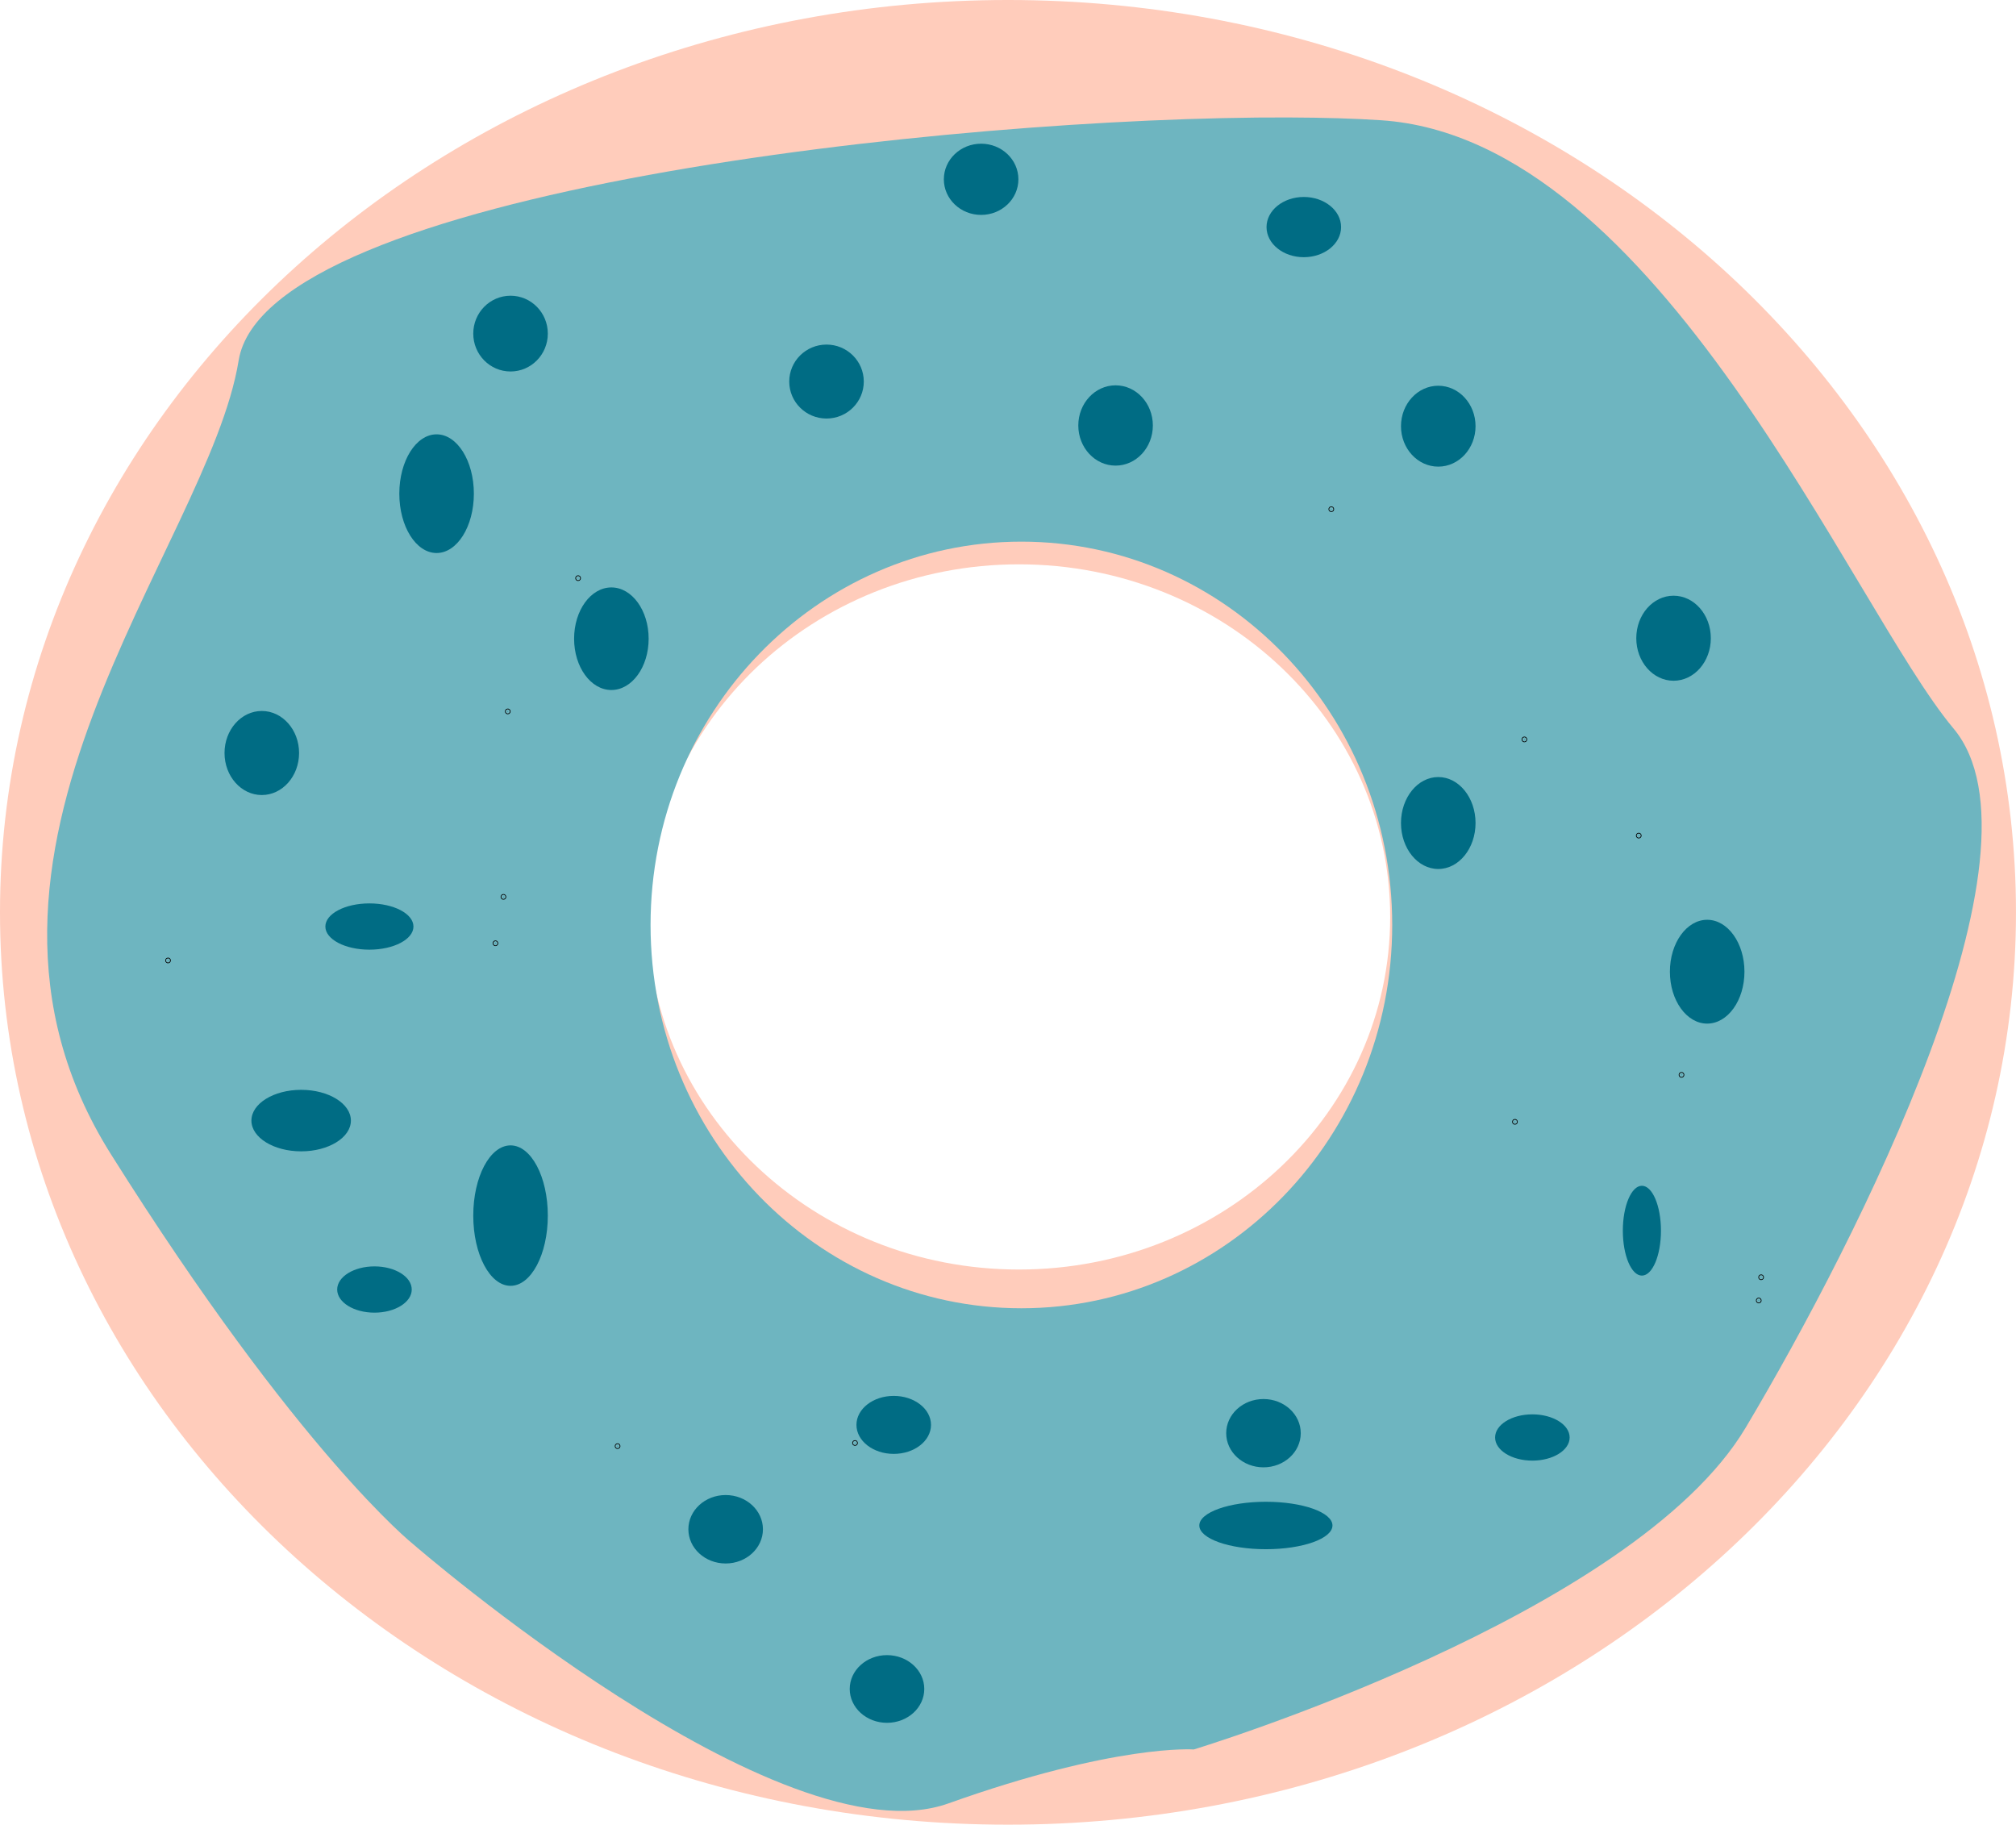
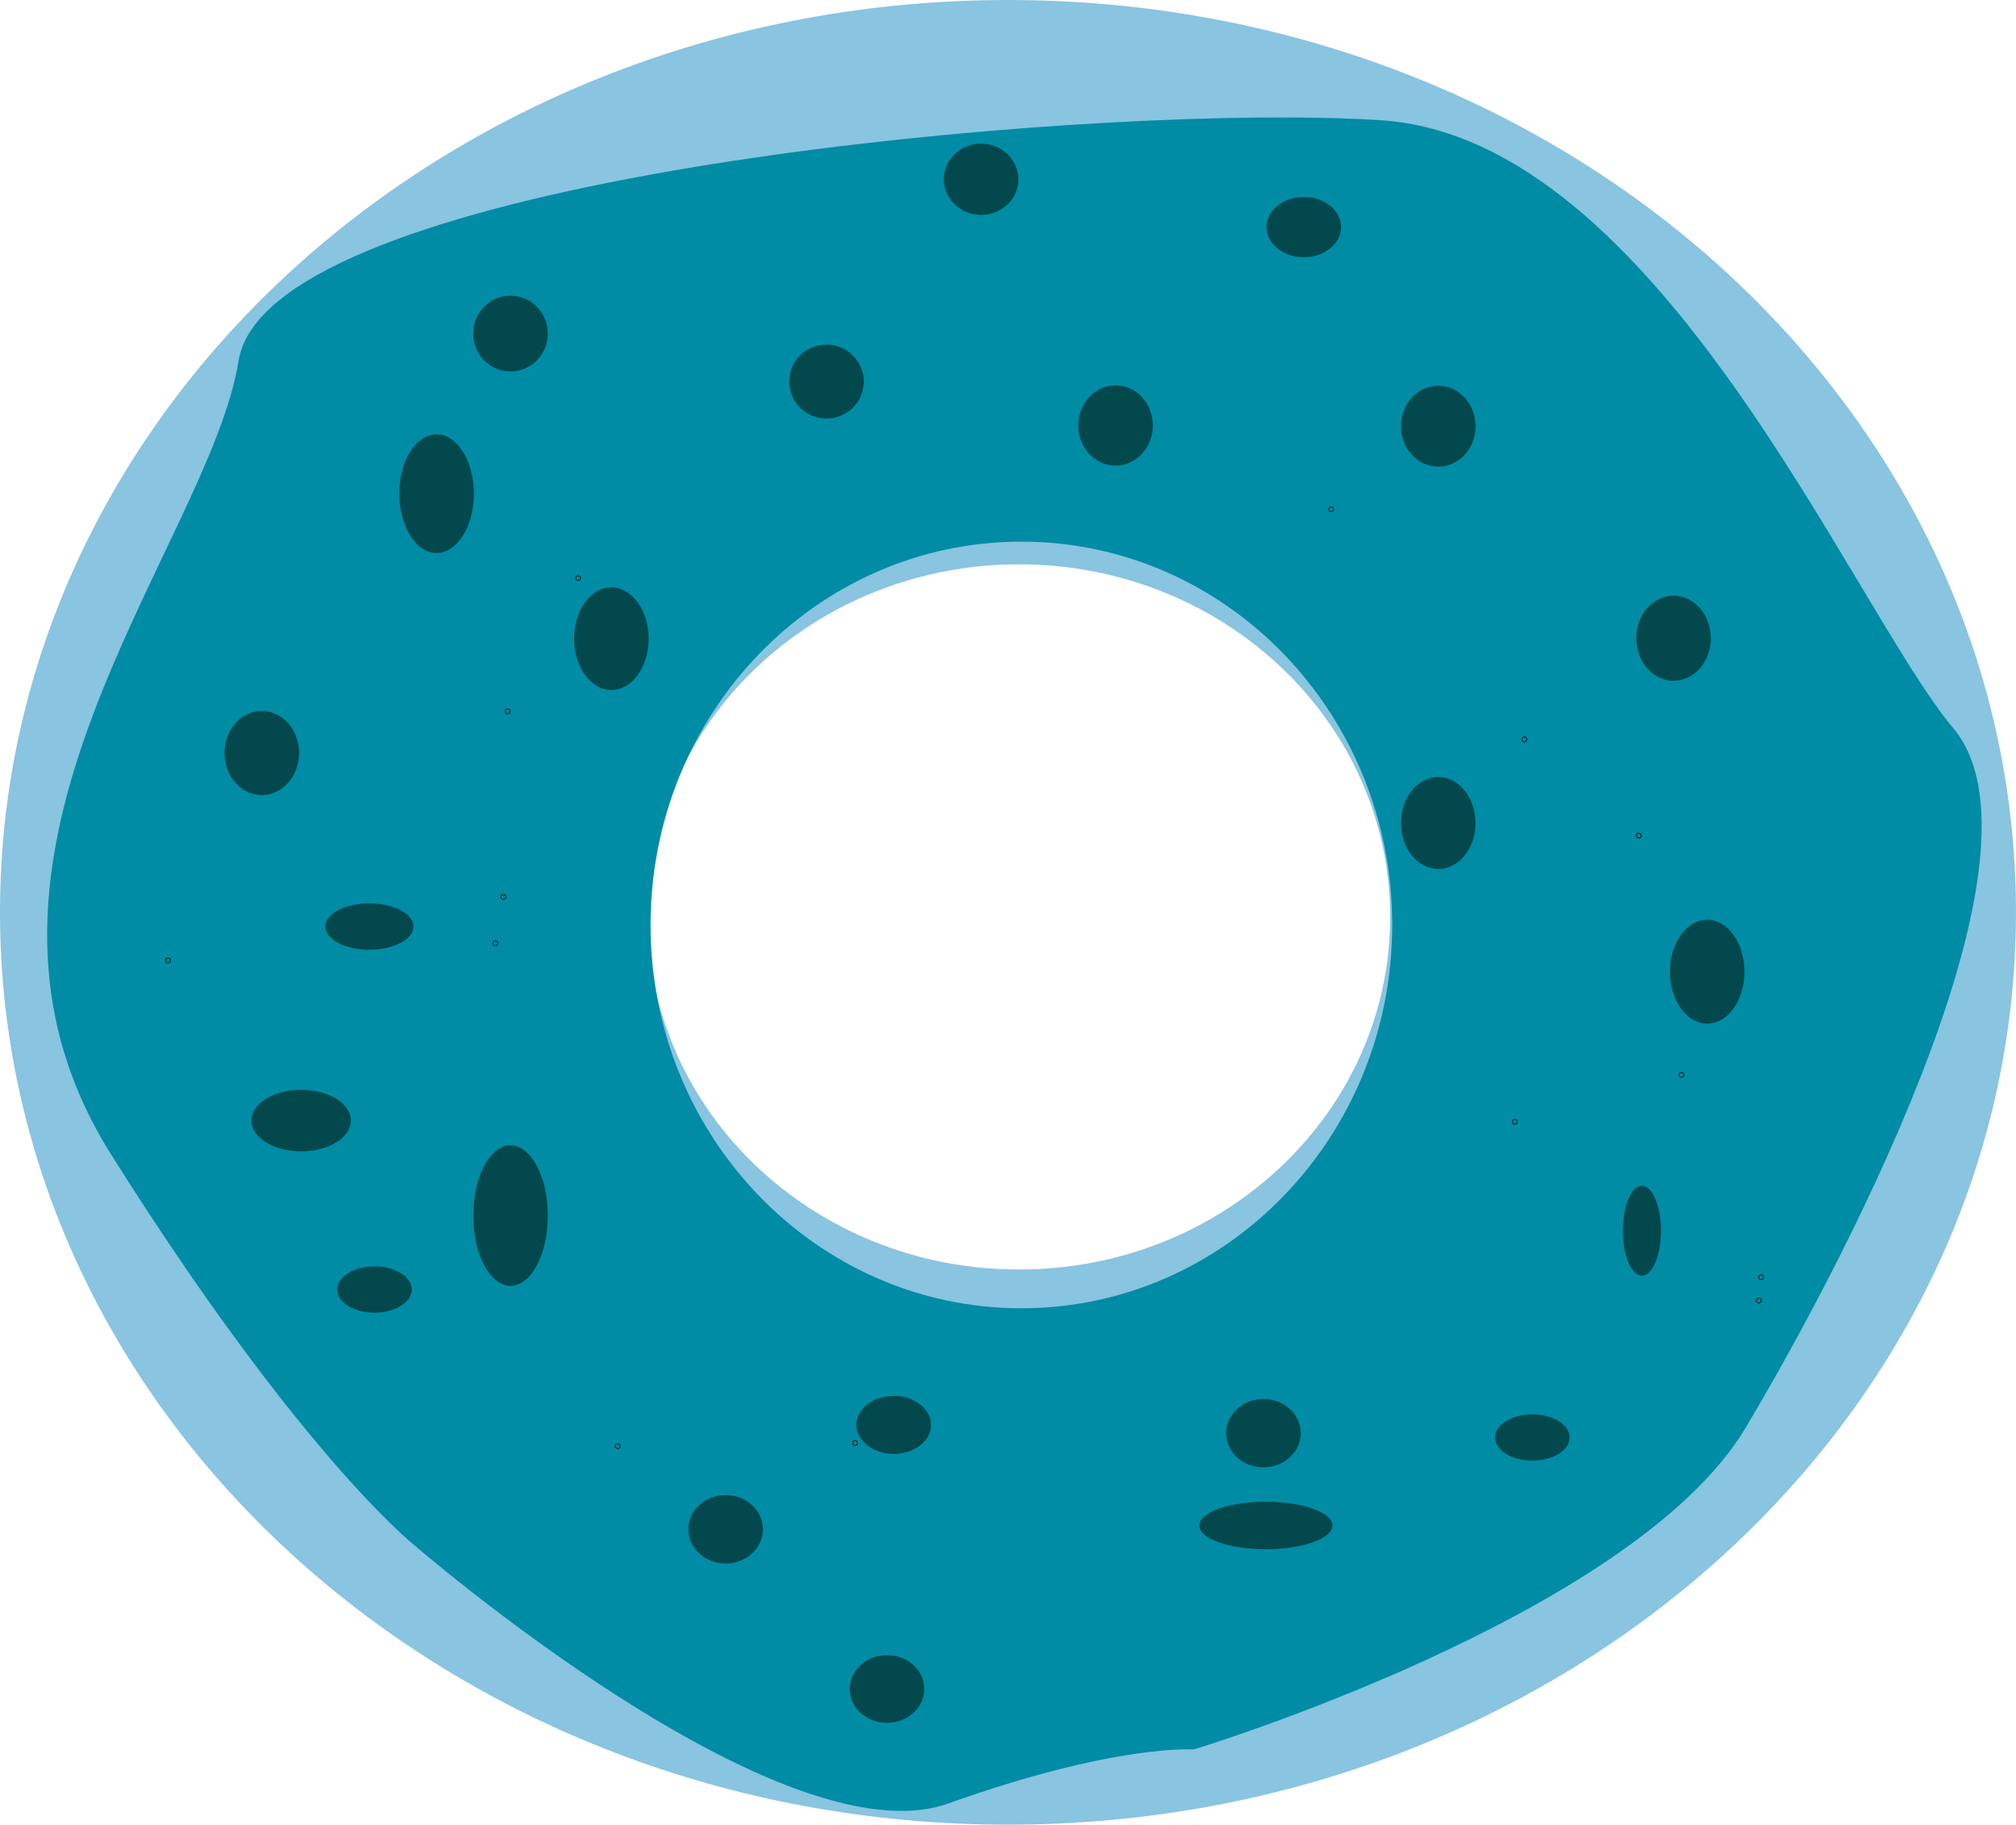
<svg xmlns="http://www.w3.org/2000/svg" width="106.921mm" height="96.768mm" viewBox="0 0 106.921 96.768" version="1.1" id="svg5">
  <defs id="defs2" />
  <g id="layer1" transform="translate(-52.43194,-80.28812)">
-     <path id="path111" style="fill:#ffccbb;fill-opacity:1;stroke-width:0.265" d="m 105.892,80.288 a 53.46,48.384 0 0 0 -53.46,48.384 53.46,48.384 0 0 0 53.46,48.384 53.46,48.384 0 0 0 53.46,-48.384 53.46,48.384 0 0 0 -53.46,-48.384 z m 0.58,29.928 a 19.69,18.7 0 0 1 19.69,18.7 19.69,18.7 0 0 1 -19.69,18.699 19.69,18.7 0 0 1 -19.69,-18.699 19.69,18.7 0 0 1 19.69,-18.7 z" />
-     <path id="path2844" style="fill:#6eb5c0;fill-opacity:1;stroke-width:0.265" d="m 120.816,86.517 c -17.808,-0.063 -54.272,3.907 -55.727,12.888 -1.605,9.91 -16.757,26.219 -6.779,42.086 9.978,15.866 16.031,20.686 16.031,20.686 0,0 19.498,16.925 28.385,13.753 8.887,-3.172 13.019,-2.863 13.019,-2.863 0,0 23.317,-7.07 29.275,-17.073 5.957,-10.003 16.411,-30.646 11.011,-37.082 -5.4,-6.437 -15.589,-31.267 -30.346,-32.246 -1.383,-0.092 -3.026,-0.142 -4.868,-0.148 z m -14.213,22.496 a 19.667,20.328 0 0 1 19.667,20.328 19.667,20.328 0 0 1 -19.667,20.328 19.667,20.328 0 0 1 -19.668,-20.328 19.667,20.328 0 0 1 19.668,-20.328 z" />
-     <ellipse style="fill:#006c84;fill-opacity:1;stroke-width:0.264" id="path3799-869" cx="139.512" cy="145.555" rx="1.011" ry="2.382" />
-     <ellipse style="fill:#006c84;fill-opacity:1;stroke-width:0.357" id="path3799-06" cx="66.317" cy="120.222" rx="1.977" ry="2.229" />
-     <ellipse style="fill:#006c84;fill-opacity:1;stroke-width:0.352" id="path3799-31" cx="68.404" cy="139.716" rx="2.638" ry="1.631" />
-     <ellipse style="fill:#006c84;fill-opacity:1;stroke-width:0.339" id="path3799-6" cx="79.509" cy="97.98" rx="1.977" ry="2.009" />
-     <ellipse style="fill:#006c84;fill-opacity:1;stroke-width:0.328" id="path3799-38" cx="104.467" cy="89.797" rx="1.977" ry="1.888" />
-     <ellipse style="fill:#006c84;fill-opacity:1;stroke-width:0.358" id="path3799-59" cx="119.57" cy="161.189" rx="3.531" ry="1.258" />
-     <ellipse style="fill:#006c84;fill-opacity:1;stroke-width:0.302" id="path3799-88" cx="121.581" cy="92.331" rx="1.977" ry="1.597" />
-     <ellipse style="fill:#006c84;fill-opacity:1;stroke-width:0.322" id="path3799-106" cx="90.918" cy="161.389" rx="1.977" ry="1.815" />
-     <ellipse style="fill:#006c84;fill-opacity:1;stroke-width:0.296" id="path3799-13" cx="99.832" cy="155.854" rx="1.977" ry="1.538" />
-     <ellipse style="fill:#006c84;fill-opacity:1;stroke-width:0.32" id="path3799-9" cx="99.475" cy="169.859" rx="1.977" ry="1.795" />
-     <ellipse style="fill:#006c84;fill-opacity:1;stroke-width:0.461" id="path3799-10" cx="79.509" cy="144.755" rx="1.977" ry="3.724" />
-     <ellipse style="fill:#006c84;fill-opacity:1;stroke-width:0.424" id="path3799-86" cx="75.587" cy="106.469" rx="1.977" ry="3.147" />
-     <ellipse style="fill:#006c84;fill-opacity:1;stroke-width:0.335" id="path3799-3" cx="96.267" cy="100.523" rx="1.977" ry="1.961" />
-     <ellipse style="fill:#006c84;fill-opacity:1;stroke-width:0.35" id="path3799-74" cx="128.712" cy="102.89" rx="1.977" ry="2.145" />
-     <ellipse style="fill:#006c84;fill-opacity:1;stroke-width:0.359" id="path3799-00" cx="141.191" cy="114.135" rx="1.977" ry="2.255" />
-     <ellipse style="fill:#006c84;fill-opacity:1;stroke-width:0.396" id="path3799-08" cx="142.974" cy="131.82" rx="1.977" ry="2.753" />
-     <ellipse style="fill:#006c84;fill-opacity:1;stroke-width:0.288" id="path3799-1" cx="72.024" cy="129.425" rx="2.336" ry="1.227" />
-     <ellipse style="fill:#006c84;fill-opacity:1;stroke-width:0.394" id="path3799-0" cx="84.857" cy="114.161" rx="1.977" ry="2.72" />
-     <ellipse style="fill:#006c84;fill-opacity:1;stroke-width:0.349" id="path3799-79" cx="111.598" cy="102.852" rx="1.977" ry="2.129" />
-     <ellipse style="fill:#006c84;fill-opacity:1;stroke-width:0.373" id="path3799-5" cx="128.712" cy="123.935" rx="1.977" ry="2.438" />
-     <ellipse style="fill:#006c84;fill-opacity:1;stroke-width:0.322" id="path3799-7" cx="119.442" cy="156.294" rx="1.977" ry="1.811" />
-     <ellipse style="fill:#006c84;fill-opacity:1;stroke-width:0.265" id="path3799-8" cx="133.703" cy="156.522" rx="1.977" ry="1.227" />
-     <ellipse style="fill:#006c84;fill-opacity:1;stroke-width:0.265" id="path3799" cx="72.292" cy="148.675" rx="1.977" ry="1.227" />
-     <circle id="path4956" style="fill:#006c84;stroke:#000000;stroke-width:0.265" cx="85.186" cy="156.981" r="0.017" />
-     <circle id="path4958" style="fill:#006c84;stroke:#000000;stroke-width:0.265" cx="97.779" cy="156.814" r="0.017" />
-     <circle id="path4960" style="fill:#006c84;stroke:#000000;stroke-width:0.265" cx="145.709" cy="149.257" r="0.017" />
-     <circle id="path4962" style="fill:#006c84;stroke:#000000;stroke-width:0.265" cx="145.835" cy="148.024" r="0.017" />
-     <circle id="path4964" style="fill:#006c84;stroke:#000000;stroke-width:0.265" cx="132.778" cy="139.782" r="0.017" />
-     <circle id="path4966" style="fill:#006c84;stroke:#000000;stroke-width:0.265" cx="141.613" cy="137.291" r="0.017" />
-     <circle id="path4968" style="fill:#006c84;stroke:#000000;stroke-width:0.265" cx="139.345" cy="124.603" r="0.017" />
-     <circle id="path4970" style="fill:#006c84;stroke:#000000;stroke-width:0.265" cx="133.28" cy="119.501" r="0.017" />
-     <circle id="path4972" style="fill:#006c84;stroke:#000000;stroke-width:0.265" cx="123.039" cy="107.292" r="0.017" />
-     <circle id="path4974" style="fill:#006c84;stroke:#000000;stroke-width:0.265" cx="83.092" cy="110.949" r="0.017" />
-     <circle id="path4976" style="fill:#006c84;stroke:#000000;stroke-width:0.265" cx="79.362" cy="118.016" r="0.017" />
-     <circle id="path4978" style="fill:#006c84;stroke:#000000;stroke-width:0.265" cx="79.133" cy="127.852" r="0.017" />
-     <circle id="path4980" style="fill:#006c84;stroke:#000000;stroke-width:0.265" cx="78.708" cy="130.312" r="0.017" />
-     <circle id="path4982" style="fill:#006c84;stroke:#000000;stroke-width:0.265" cx="61.344" cy="131.224" r="0.017" />
+     <path id="path111" style="fill:#89C4E1;fill-opacity:1;stroke-width:0.265" d="m 105.892,80.288 a 53.46,48.384 0 0 0 -53.46,48.384 53.46,48.384 0 0 0 53.46,48.384 53.46,48.384 0 0 0 53.46,-48.384 53.46,48.384 0 0 0 -53.46,-48.384 z m 0.58,29.928 a 19.69,18.7 0 0 1 19.69,18.7 19.69,18.7 0 0 1 -19.69,18.699 19.69,18.7 0 0 1 -19.69,-18.699 19.69,18.7 0 0 1 19.69,-18.7 z" />
+     <path id="path2844" style="fill:#008CA5;fill-opacity:1;stroke-width:0.265" d="m 120.816,86.517 c -17.808,-0.063 -54.272,3.907 -55.727,12.888 -1.605,9.91 -16.757,26.219 -6.779,42.086 9.978,15.866 16.031,20.686 16.031,20.686 0,0 19.498,16.925 28.385,13.753 8.887,-3.172 13.019,-2.863 13.019,-2.863 0,0 23.317,-7.07 29.275,-17.073 5.957,-10.003 16.411,-30.646 11.011,-37.082 -5.4,-6.437 -15.589,-31.267 -30.346,-32.246 -1.383,-0.092 -3.026,-0.142 -4.868,-0.148 z m -14.213,22.496 a 19.667,20.328 0 0 1 19.667,20.328 19.667,20.328 0 0 1 -19.667,20.328 19.667,20.328 0 0 1 -19.668,-20.328 19.667,20.328 0 0 1 19.668,-20.328 z" />
+     <ellipse style="fill:#03484D;fill-opacity:1;stroke-width:0.264" id="path3799-869" cx="139.512" cy="145.555" rx="1.011" ry="2.382" />
+     <ellipse style="fill:#03484D;fill-opacity:1;stroke-width:0.357" id="path3799-06" cx="66.317" cy="120.222" rx="1.977" ry="2.229" />
+     <ellipse style="fill:#03484D;fill-opacity:1;stroke-width:0.352" id="path3799-31" cx="68.404" cy="139.716" rx="2.638" ry="1.631" />
+     <ellipse style="fill:#03484D;fill-opacity:1;stroke-width:0.339" id="path3799-6" cx="79.509" cy="97.98" rx="1.977" ry="2.009" />
+     <ellipse style="fill:#03484D;fill-opacity:1;stroke-width:0.328" id="path3799-38" cx="104.467" cy="89.797" rx="1.977" ry="1.888" />
+     <ellipse style="fill:#03484D;fill-opacity:1;stroke-width:0.358" id="path3799-59" cx="119.57" cy="161.189" rx="3.531" ry="1.258" />
+     <ellipse style="fill:#03484D;fill-opacity:1;stroke-width:0.302" id="path3799-88" cx="121.581" cy="92.331" rx="1.977" ry="1.597" />
+     <ellipse style="fill:#03484D;fill-opacity:1;stroke-width:0.322" id="path3799-106" cx="90.918" cy="161.389" rx="1.977" ry="1.815" />
+     <ellipse style="fill:#03484D;fill-opacity:1;stroke-width:0.296" id="path3799-13" cx="99.832" cy="155.854" rx="1.977" ry="1.538" />
+     <ellipse style="fill:#03484D;fill-opacity:1;stroke-width:0.32" id="path3799-9" cx="99.475" cy="169.859" rx="1.977" ry="1.795" />
+     <ellipse style="fill:#03484D;fill-opacity:1;stroke-width:0.461" id="path3799-10" cx="79.509" cy="144.755" rx="1.977" ry="3.724" />
+     <ellipse style="fill:#03484D;fill-opacity:1;stroke-width:0.424" id="path3799-86" cx="75.587" cy="106.469" rx="1.977" ry="3.147" />
+     <ellipse style="fill:#03484D;fill-opacity:1;stroke-width:0.335" id="path3799-3" cx="96.267" cy="100.523" rx="1.977" ry="1.961" />
+     <ellipse style="fill:#03484D;fill-opacity:1;stroke-width:0.35" id="path3799-74" cx="128.712" cy="102.89" rx="1.977" ry="2.145" />
+     <ellipse style="fill:#03484D;fill-opacity:1;stroke-width:0.359" id="path3799-00" cx="141.191" cy="114.135" rx="1.977" ry="2.255" />
+     <ellipse style="fill:#03484D;fill-opacity:1;stroke-width:0.396" id="path3799-08" cx="142.974" cy="131.82" rx="1.977" ry="2.753" />
+     <ellipse style="fill:#03484D;fill-opacity:1;stroke-width:0.288" id="path3799-1" cx="72.024" cy="129.425" rx="2.336" ry="1.227" />
+     <ellipse style="fill:#03484D;fill-opacity:1;stroke-width:0.394" id="path3799-0" cx="84.857" cy="114.161" rx="1.977" ry="2.72" />
+     <ellipse style="fill:#03484D;fill-opacity:1;stroke-width:0.349" id="path3799-79" cx="111.598" cy="102.852" rx="1.977" ry="2.129" />
+     <ellipse style="fill:#03484D;fill-opacity:1;stroke-width:0.373" id="path3799-5" cx="128.712" cy="123.935" rx="1.977" ry="2.438" />
+     <ellipse style="fill:#03484D;fill-opacity:1;stroke-width:0.322" id="path3799-7" cx="119.442" cy="156.294" rx="1.977" ry="1.811" />
+     <ellipse style="fill:#03484D;fill-opacity:1;stroke-width:0.265" id="path3799-8" cx="133.703" cy="156.522" rx="1.977" ry="1.227" />
+     <ellipse style="fill:#03484D;fill-opacity:1;stroke-width:0.265" id="path3799" cx="72.292" cy="148.675" rx="1.977" ry="1.227" />
+     <circle id="path4956" style="fill:#03484D;stroke:#000000;stroke-width:0.265" cx="85.186" cy="156.981" r="0.017" />
+     <circle id="path4958" style="fill:#03484D;stroke:#000000;stroke-width:0.265" cx="97.779" cy="156.814" r="0.017" />
+     <circle id="path4960" style="fill:#03484D;stroke:#000000;stroke-width:0.265" cx="145.709" cy="149.257" r="0.017" />
+     <circle id="path4962" style="fill:#03484D;stroke:#000000;stroke-width:0.265" cx="145.835" cy="148.024" r="0.017" />
+     <circle id="path4964" style="fill:#03484D;stroke:#000000;stroke-width:0.265" cx="132.778" cy="139.782" r="0.017" />
+     <circle id="path4966" style="fill:#03484D;stroke:#000000;stroke-width:0.265" cx="141.613" cy="137.291" r="0.017" />
+     <circle id="path4968" style="fill:#03484D;stroke:#000000;stroke-width:0.265" cx="139.345" cy="124.603" r="0.017" />
+     <circle id="path4970" style="fill:#03484D;stroke:#000000;stroke-width:0.265" cx="133.28" cy="119.501" r="0.017" />
+     <circle id="path4972" style="fill:#03484D;stroke:#000000;stroke-width:0.265" cx="123.039" cy="107.292" r="0.017" />
+     <circle id="path4974" style="fill:#03484D;stroke:#000000;stroke-width:0.265" cx="83.092" cy="110.949" r="0.017" />
+     <circle id="path4976" style="fill:#03484D;stroke:#000000;stroke-width:0.265" cx="79.362" cy="118.016" r="0.017" />
+     <circle id="path4978" style="fill:#03484D;stroke:#000000;stroke-width:0.265" cx="79.133" cy="127.852" r="0.017" />
+     <circle id="path4980" style="fill:#03484D;stroke:#000000;stroke-width:0.265" cx="78.708" cy="130.312" r="0.017" />
+     <circle id="path4982" style="fill:#03484D;stroke:#000000;stroke-width:0.265" cx="61.344" cy="131.224" r="0.017" />
  </g>
</svg>
